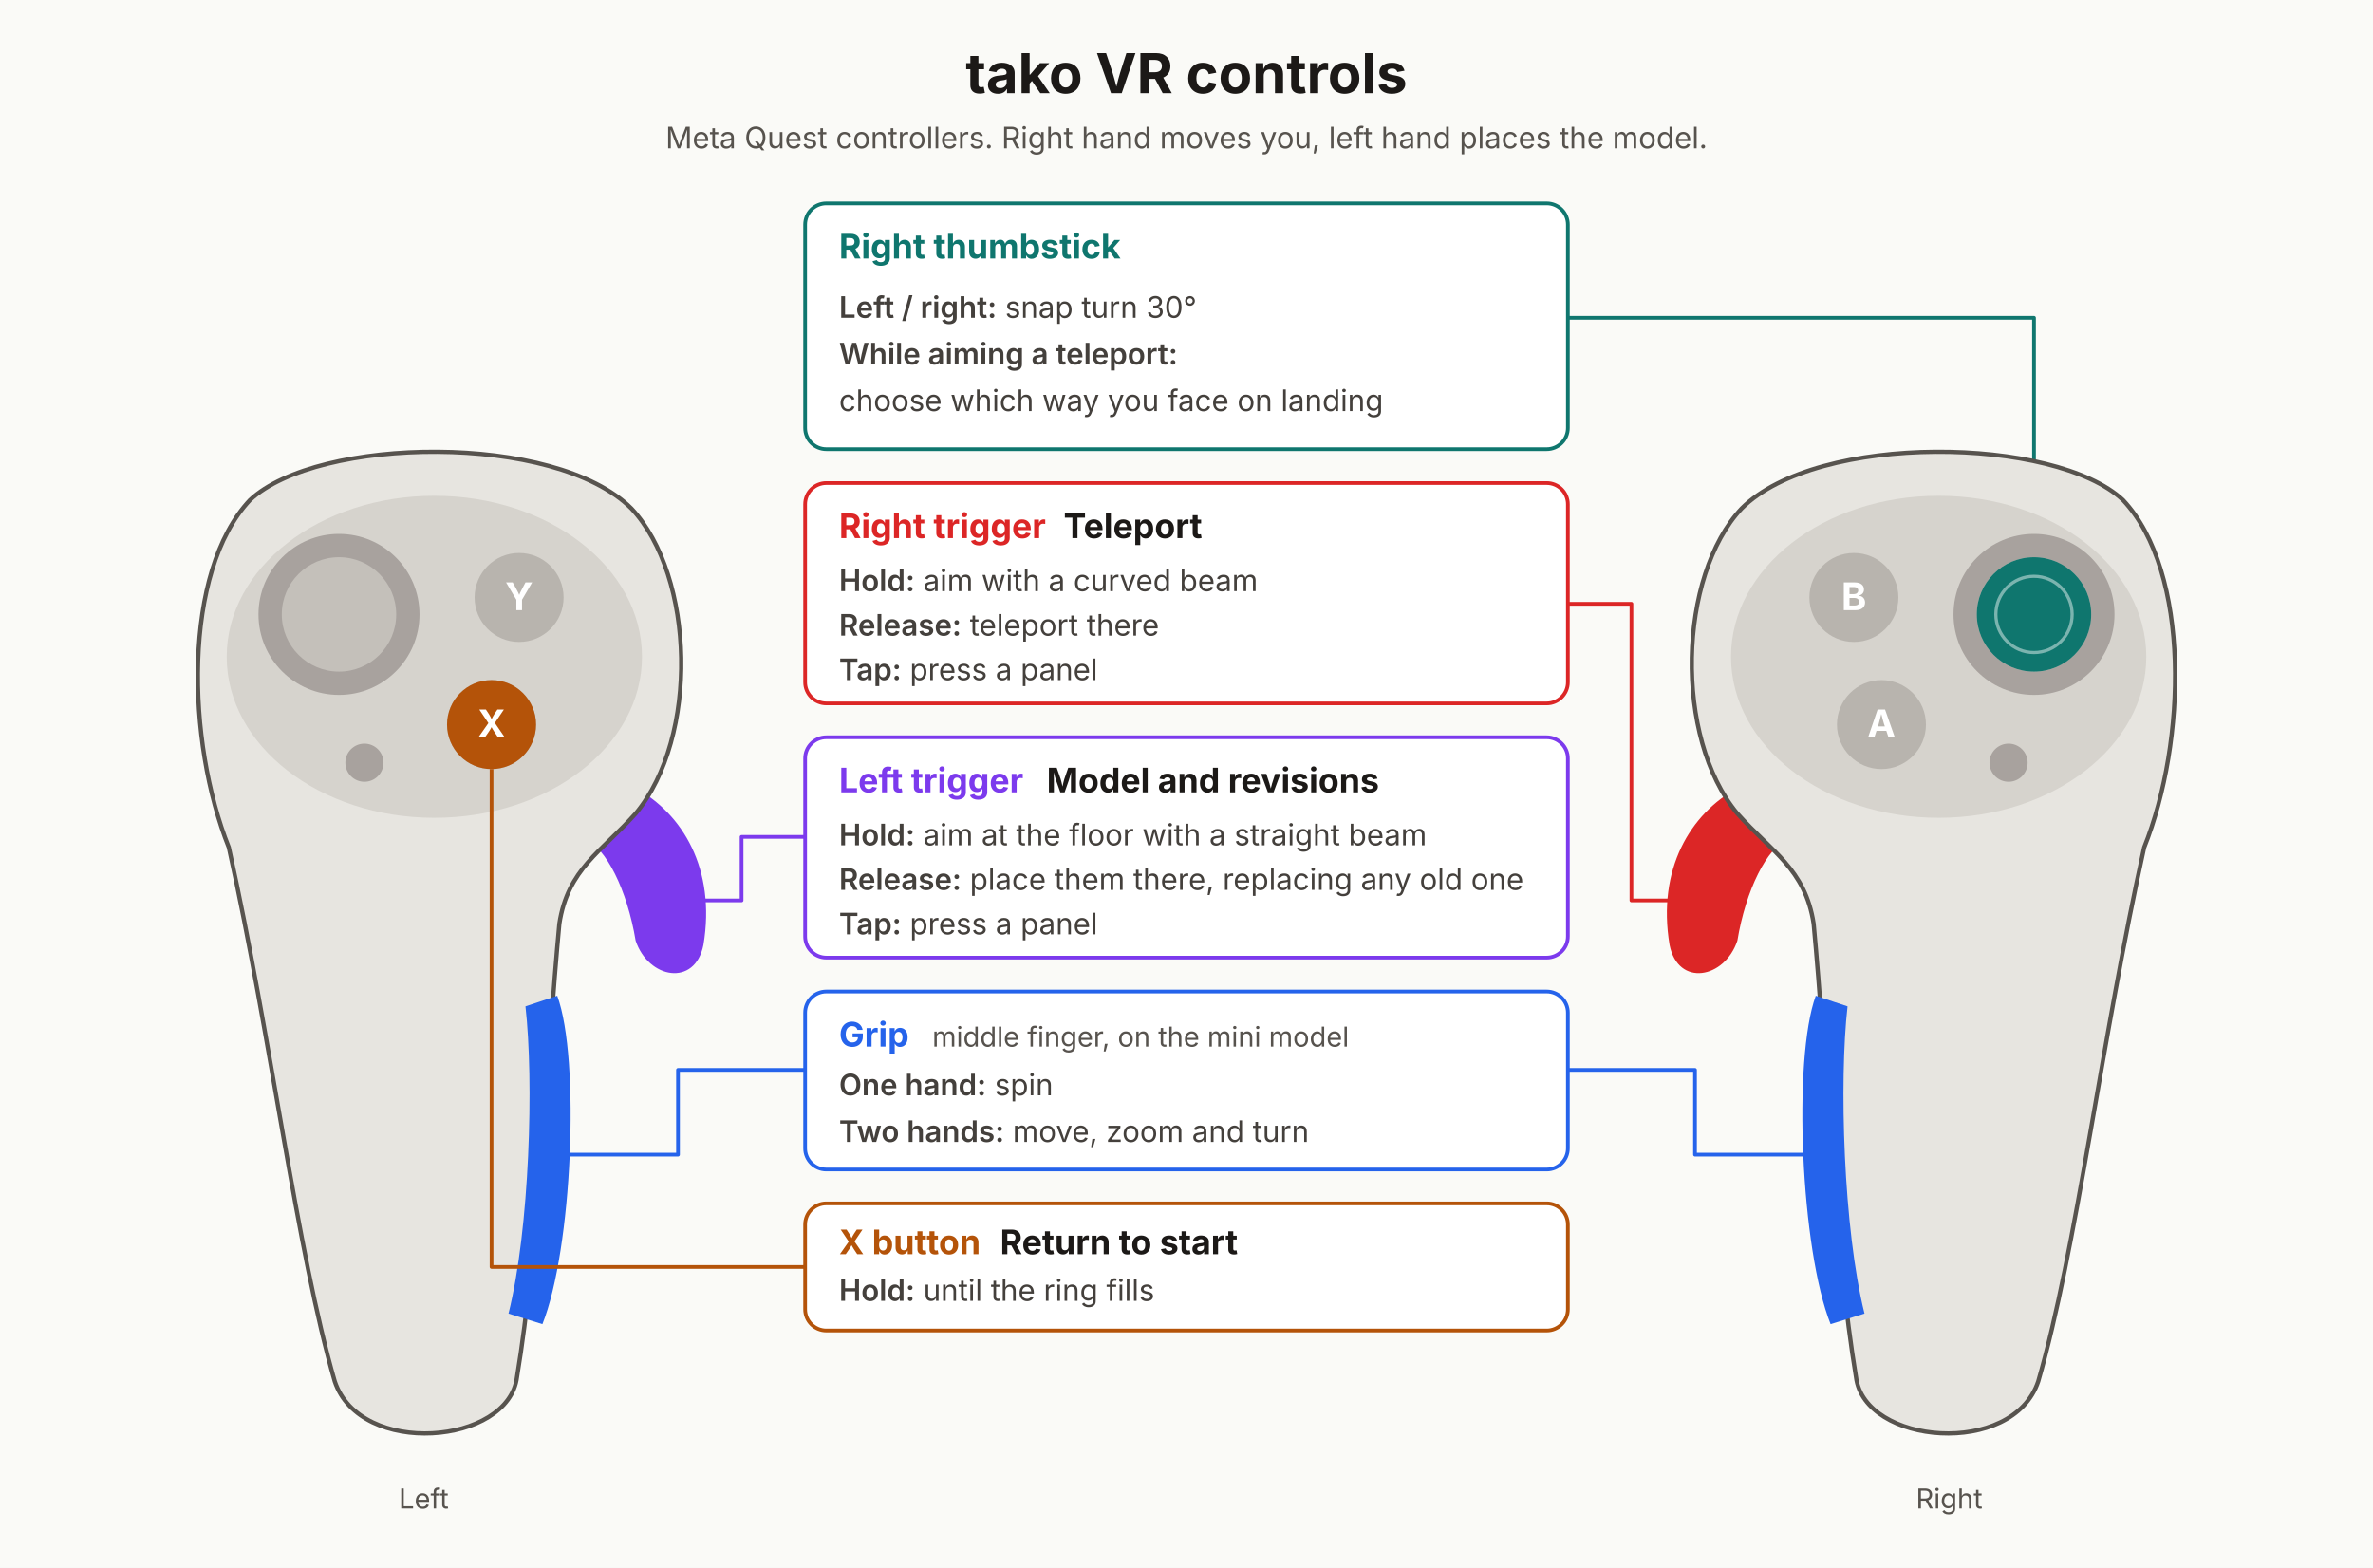
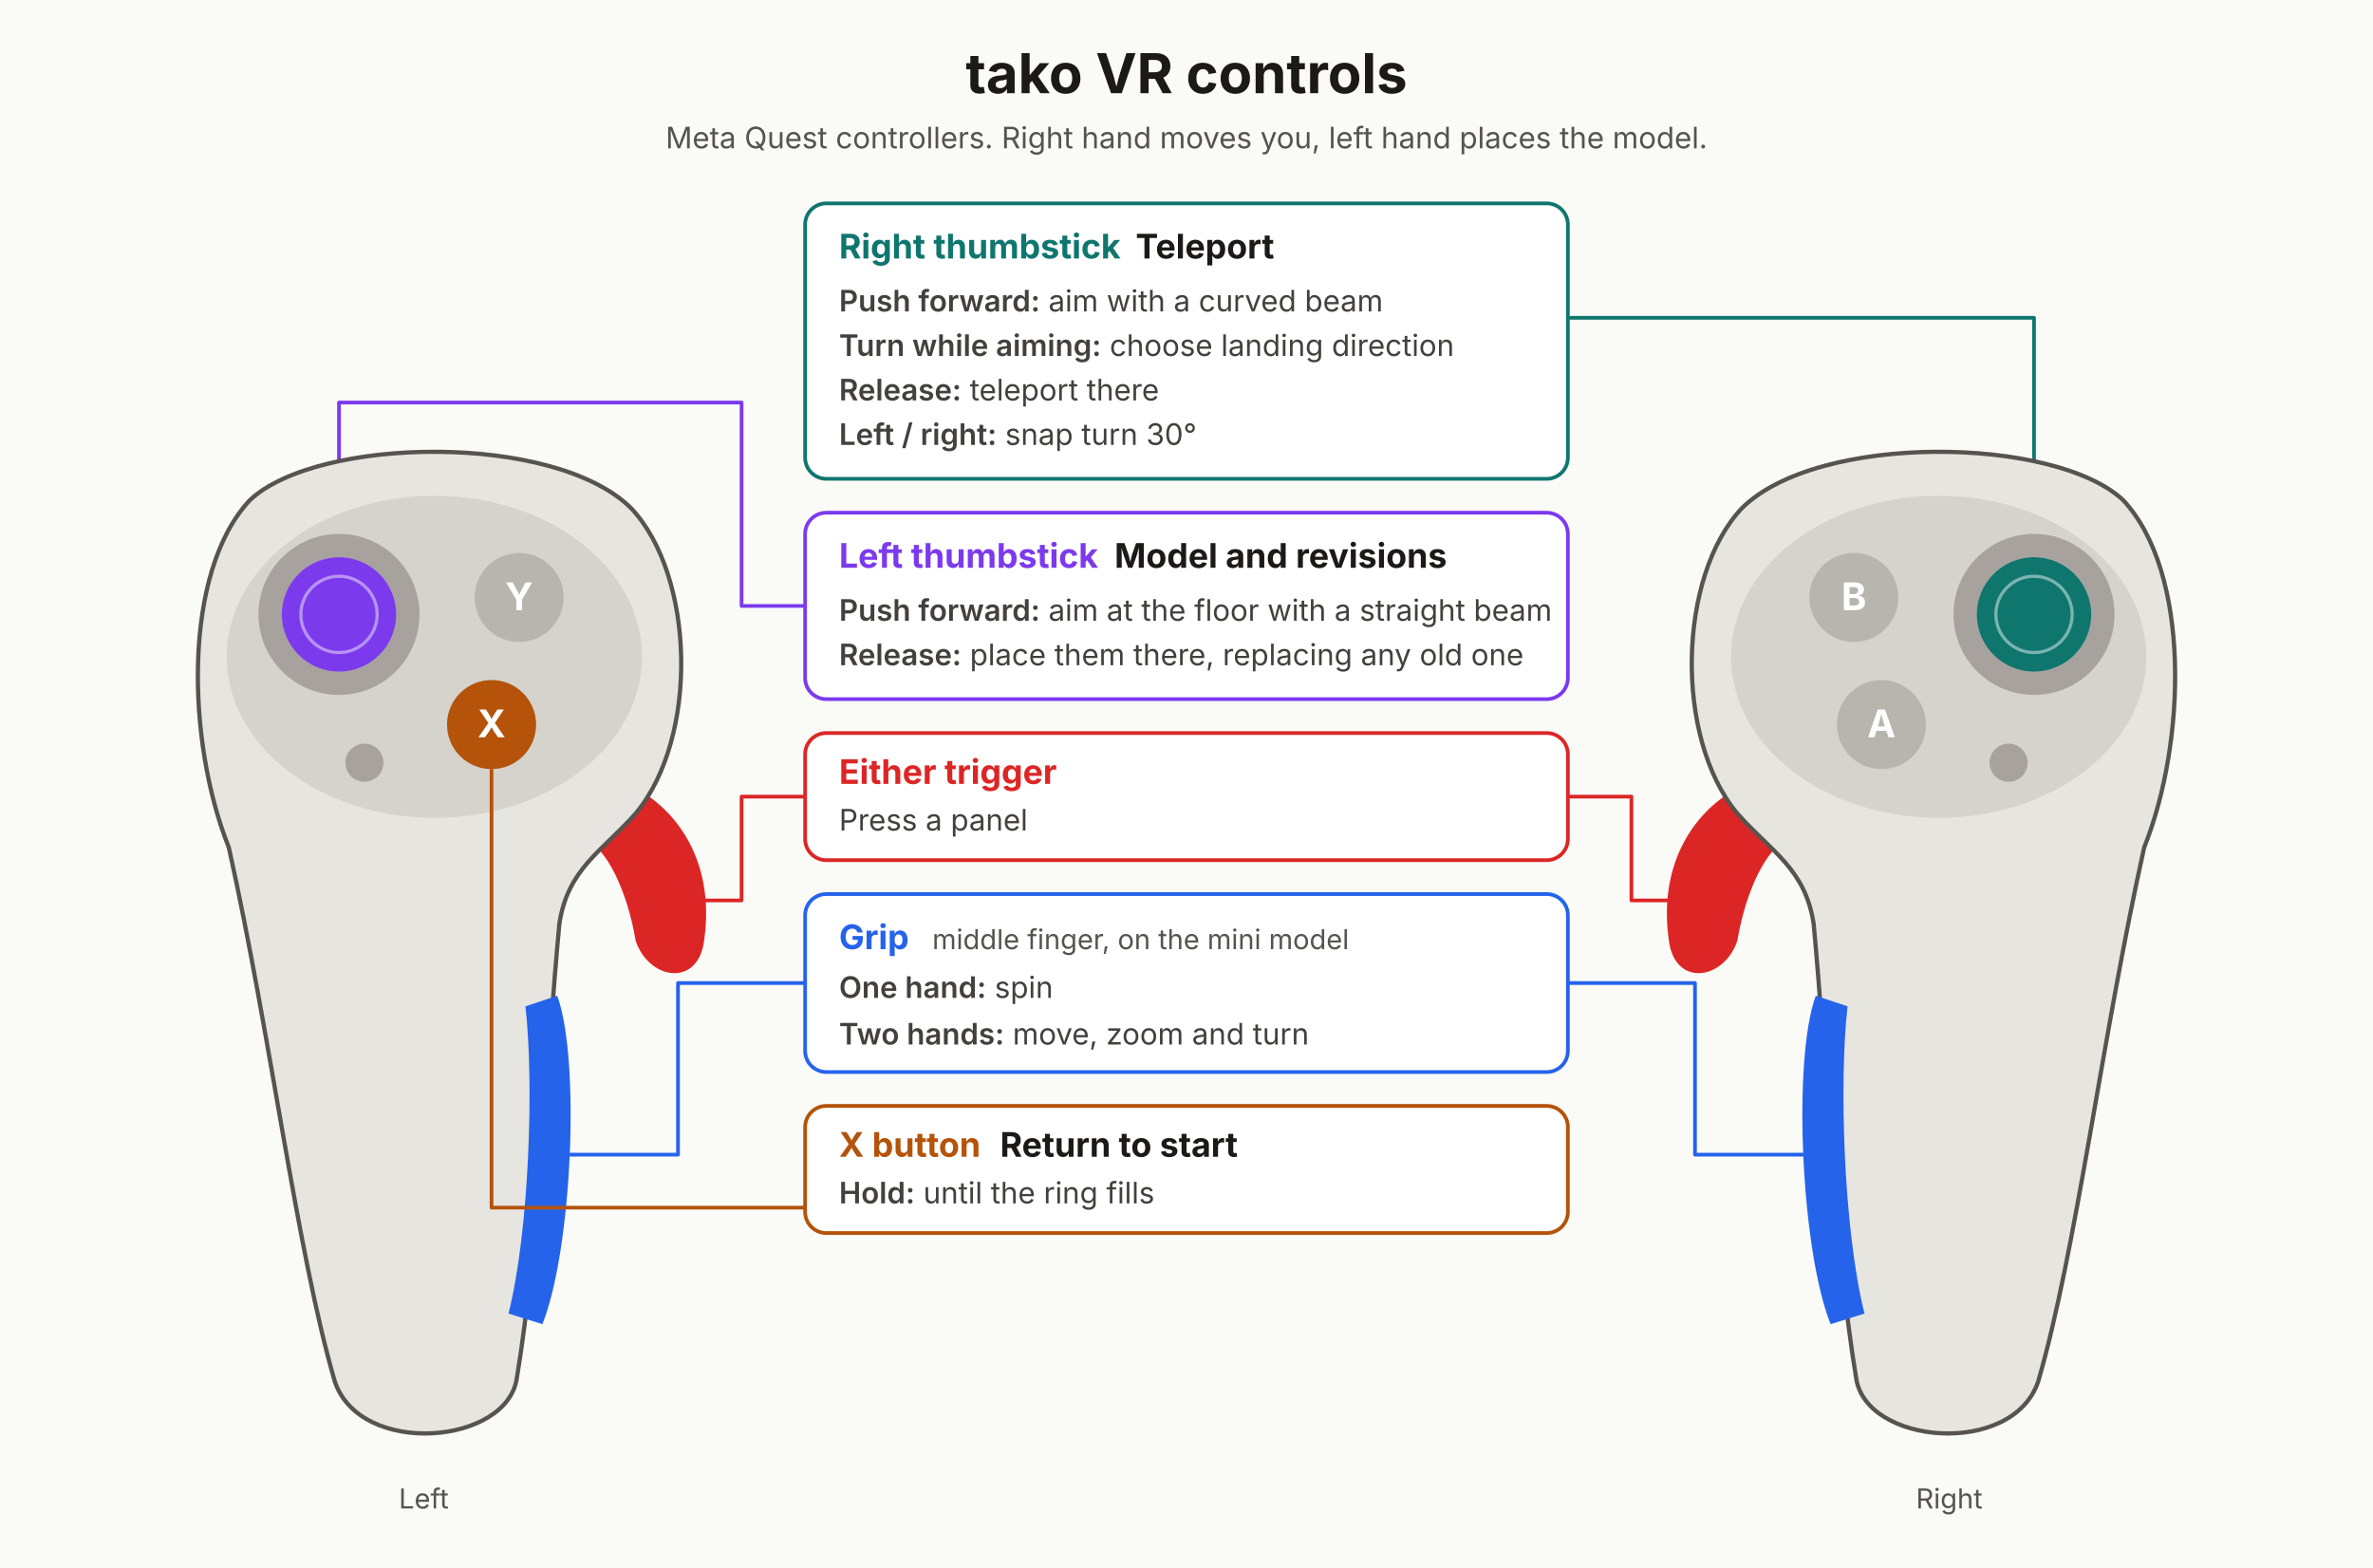
<svg xmlns="http://www.w3.org/2000/svg" xmlns:xlink="http://www.w3.org/1999/xlink" viewBox="0 0 1120 740" width="1120" height="740" font-family="Inter, Helvetica, Arial, sans-serif" role="img" aria-labelledby="title desc">
  <defs>
    <g id="controller">
      <path d="M300 372 C322 384 338 410 332 446 C328 466 306 462 300 444 C296 420 286 400 276 396 Z" />
      <path d="M118 236 C150 206 262 204 298 240 C328 272 330 348 300 384 C284 402 268 410 264 436 C258 500 254 590 244 650 C240 682 170 688 158 652 C140 590 128 490 108 400 C88 350 86 270 118 236 Z" fill="#e7e5e0" stroke="#57534e" stroke-width="2" />
      <ellipse cx="205" cy="310" rx="98" ry="76" fill="#d6d3cd" />
      <path d="M263 470 C274 500 270 590 256 625 L240 620 C250 580 252 510 248 475 Z" fill="#2563eb" />
      <circle cx="160" cy="290" r="38" fill="#a8a29e" />
      <circle cx="160" cy="290" r="27" fill="#c4c0ba" />
      <circle cx="245" cy="282" r="21" fill="#b8b4ae" />
      <circle cx="232" cy="342" r="21" fill="#b8b4ae" />
      <circle cx="172" cy="360" r="9" fill="#a8a29e" />
    </g>
  </defs>
  <rect width="1120" height="740" fill="#fafaf7" />
  <text x="560" y="44" text-anchor="middle" font-size="26" font-weight="700" fill="#1c1917">tako VR controls</text>
  <text x="560" y="70" text-anchor="middle" font-size="14" fill="#57534e">Meta Quest controllers. Right hand moves you, left hand places the model.</text>
  <g fill="none" stroke-width="1.75" stroke-linejoin="round">
    <polyline stroke="#0f766e" points="960,252 960,150 740,150" />
-     <polyline stroke="#dc2626" points="794,425 770,425 770,285 740,285" />
-     <polyline stroke="#7c3aed" points="326,425 350,425 350,395 380,395" />
-     <polyline stroke="#2563eb" points="262,545 320,545 320,505 380,505" />
-     <polyline stroke="#2563eb" points="858,545 800,545 800,505 740,505" />
+     <polyline stroke="#7c3aed" points="160,252 160,190 350,190 350,286 380,286" />
+     <polyline stroke="#dc2626" points="794,425 770,425 770,376 740,376" />
+     <polyline stroke="#dc2626" points="326,425 350,425 350,376 380,376" />
+     <polyline stroke="#2563eb" points="262,545 320,545 320,464 380,464" />
+     <polyline stroke="#2563eb" points="858,545 800,545 800,464 740,464" />
  </g>
-   <use href="#controller" xlink:href="#controller" fill="#7c3aed" />
+   <use href="#controller" xlink:href="#controller" fill="#dc2626" />
  <use href="#controller" xlink:href="#controller" fill="#dc2626" transform="matrix(-1 0 0 1 1120 0)" />
  <circle cx="960" cy="290" r="27" fill="#0f766e" />
  <circle cx="960" cy="290" r="18" fill="none" stroke="#ffffff" stroke-opacity=".45" stroke-width="1.5" />
+   <circle cx="160" cy="290" r="27" fill="#7c3aed" />
+   <circle cx="160" cy="290" r="18" fill="none" stroke="#ffffff" stroke-opacity=".45" stroke-width="1.5" />
  <circle cx="232" cy="342" r="21" fill="#b45309" />
-   <polyline fill="none" stroke="#b45309" stroke-width="1.75" stroke-linejoin="round" points="232,363 232,598 380,598" />
+   <polyline fill="none" stroke="#b45309" stroke-width="1.75" stroke-linejoin="round" points="232,363 232,570 380,570" />
  <g font-size="18" font-weight="700" fill="#ffffff" text-anchor="middle">
    <text x="245" y="288">Y</text>
    <text x="232" y="348">X</text>
    <text x="875" y="288">B</text>
    <text x="888" y="348">A</text>
  </g>
  <g font-size="13" fill="#57534e" text-anchor="middle">
    <text x="200" y="712">Left</text>
    <text x="920" y="712">Right</text>
  </g>
-   <rect x="380" y="96" width="360" height="116" rx="10" fill="#ffffff" stroke="#0f766e" stroke-width="1.75" />
+   <rect x="380" y="96" width="360" height="130" rx="10" fill="#ffffff" stroke="#0f766e" stroke-width="1.75" />
  <text x="396" y="122" font-size="16" font-weight="700" fill="#0f766e">Right thumbstick</text>
+   <text x="536" y="122" font-size="16" font-weight="700" fill="#1c1917">Teleport</text>
  <g font-size="14" fill="#44403c">
-     <text x="396" y="150">
+     <text x="396" y="147">
+       <tspan font-weight="600">Push forward:</tspan> aim with a curved beam</text>
+     <text x="396" y="168">
+       <tspan font-weight="600">Turn while aiming:</tspan> choose landing direction</text>
+     <text x="396" y="189">
+       <tspan font-weight="600">Release:</tspan> teleport there</text>
+     <text x="396" y="210">
      <tspan font-weight="600">Left / right:</tspan> snap turn 30°</text>
-     <text x="396" y="172">
-       <tspan font-weight="600">While aiming a teleport:</tspan>
-     </text>
-     <text x="396" y="194">choose which way you face on landing</text>
  </g>
-   <rect x="380" y="228" width="360" height="104" rx="10" fill="#ffffff" stroke="#dc2626" stroke-width="1.75" />
-   <text x="396" y="254" font-size="16" font-weight="700" fill="#dc2626">Right trigger</text>
-   <text x="502" y="254" font-size="16" font-weight="700" fill="#1c1917">Teleport</text>
+   <rect x="380" y="242" width="360" height="88" rx="10" fill="#ffffff" stroke="#7c3aed" stroke-width="1.75" />
+   <text x="396" y="268" font-size="16" font-weight="700" fill="#7c3aed">Left thumbstick</text>
+   <text x="526" y="268" font-size="16" font-weight="700" fill="#1c1917">Model and revisions</text>
  <g font-size="14" fill="#44403c">
-     <text x="396" y="279">
-       <tspan font-weight="600">Hold:</tspan> aim with a curved beam</text>
-     <text x="396" y="300">
-       <tspan font-weight="600">Release:</tspan> teleport there</text>
-     <text x="396" y="321">
-       <tspan font-weight="600">Tap:</tspan> press a panel</text>
+     <text x="396" y="293">
+       <tspan font-weight="600">Push forward:</tspan> aim at the floor with a straight beam</text>
+     <text x="396" y="314">
+       <tspan font-weight="600">Release:</tspan> place them there, replacing any old one</text>
  </g>
-   <rect x="380" y="348" width="360" height="104" rx="10" fill="#ffffff" stroke="#7c3aed" stroke-width="1.75" />
-   <text x="396" y="374" font-size="16" font-weight="700" fill="#7c3aed">Left trigger</text>
-   <text x="494" y="374" font-size="16" font-weight="700" fill="#1c1917">Model and revisions</text>
+   <rect x="380" y="346" width="360" height="60" rx="10" fill="#ffffff" stroke="#dc2626" stroke-width="1.75" />
+   <text x="396" y="370" font-size="16" font-weight="700" fill="#dc2626">Either trigger</text>
+   <text x="396" y="392" font-size="14" fill="#44403c">Press a panel</text>
+   <rect x="380" y="422" width="360" height="84" rx="10" fill="#ffffff" stroke="#2563eb" stroke-width="1.75" />
+   <text x="396" y="448" font-size="16" font-weight="700" fill="#2563eb">Grip</text>
+   <text x="440" y="448" font-size="13" fill="#57534e">middle finger, on the mini model</text>
  <g font-size="14" fill="#44403c">
-     <text x="396" y="399">
-       <tspan font-weight="600">Hold:</tspan> aim at the floor with a straight beam</text>
-     <text x="396" y="420">
-       <tspan font-weight="600">Release:</tspan> place them there, replacing any old one</text>
-     <text x="396" y="441">
-       <tspan font-weight="600">Tap:</tspan> press a panel</text>
-   </g>
-   <rect x="380" y="468" width="360" height="84" rx="10" fill="#ffffff" stroke="#2563eb" stroke-width="1.75" />
-   <text x="396" y="494" font-size="16" font-weight="700" fill="#2563eb">Grip</text>
-   <text x="440" y="494" font-size="13" fill="#57534e">middle finger, on the mini model</text>
-   <g font-size="14" fill="#44403c">
-     <text x="396" y="517">
+     <text x="396" y="471">
      <tspan font-weight="600">One hand:</tspan> spin</text>
-     <text x="396" y="539">
+     <text x="396" y="493">
      <tspan font-weight="600">Two hands:</tspan> move, zoom and turn</text>
  </g>
-   <rect x="380" y="568" width="360" height="60" rx="10" fill="#ffffff" stroke="#b45309" stroke-width="1.75" />
-   <text x="396" y="592" font-size="16" font-weight="700" fill="#b45309">X button</text>
-   <text x="472" y="592" font-size="16" font-weight="700" fill="#1c1917">Return to start</text>
-   <text x="396" y="614" font-size="14" fill="#44403c">
+   <rect x="380" y="522" width="360" height="60" rx="10" fill="#ffffff" stroke="#b45309" stroke-width="1.75" />
+   <text x="396" y="546" font-size="16" font-weight="700" fill="#b45309">X button</text>
+   <text x="472" y="546" font-size="16" font-weight="700" fill="#1c1917">Return to start</text>
+   <text x="396" y="568" font-size="14" fill="#44403c">
    <tspan font-weight="600">Hold:</tspan> until the ring fills</text>
</svg>
